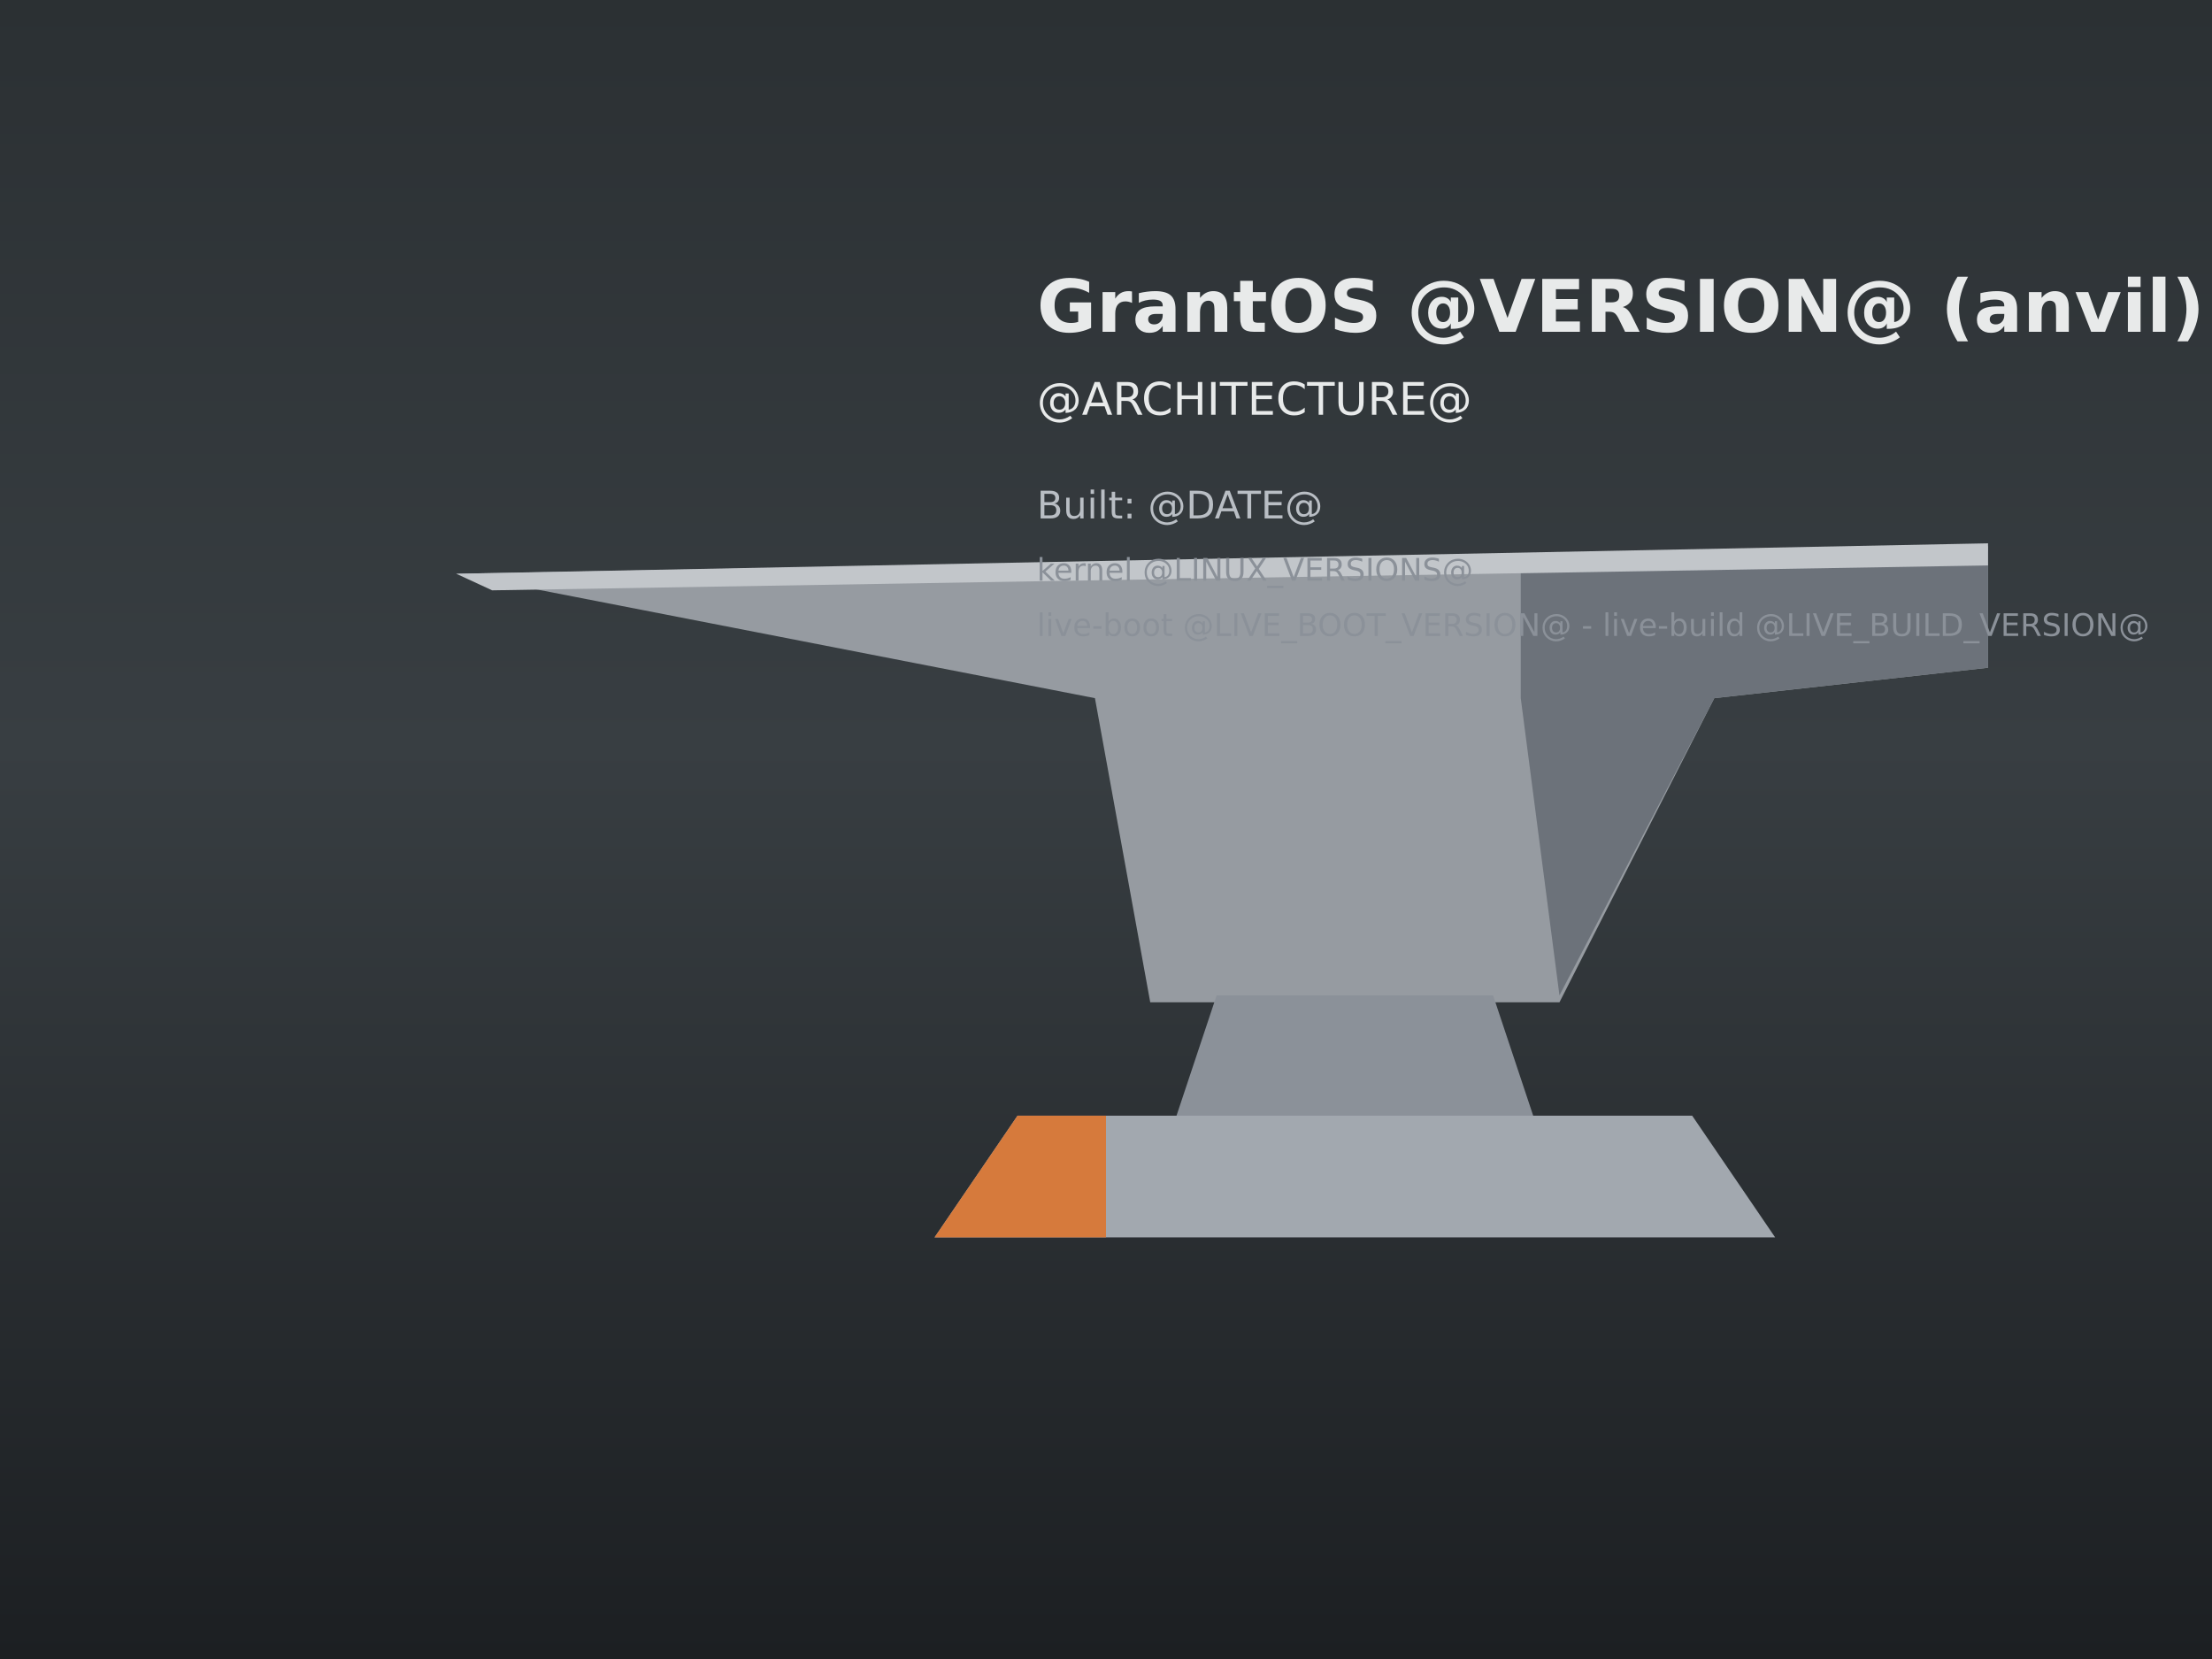
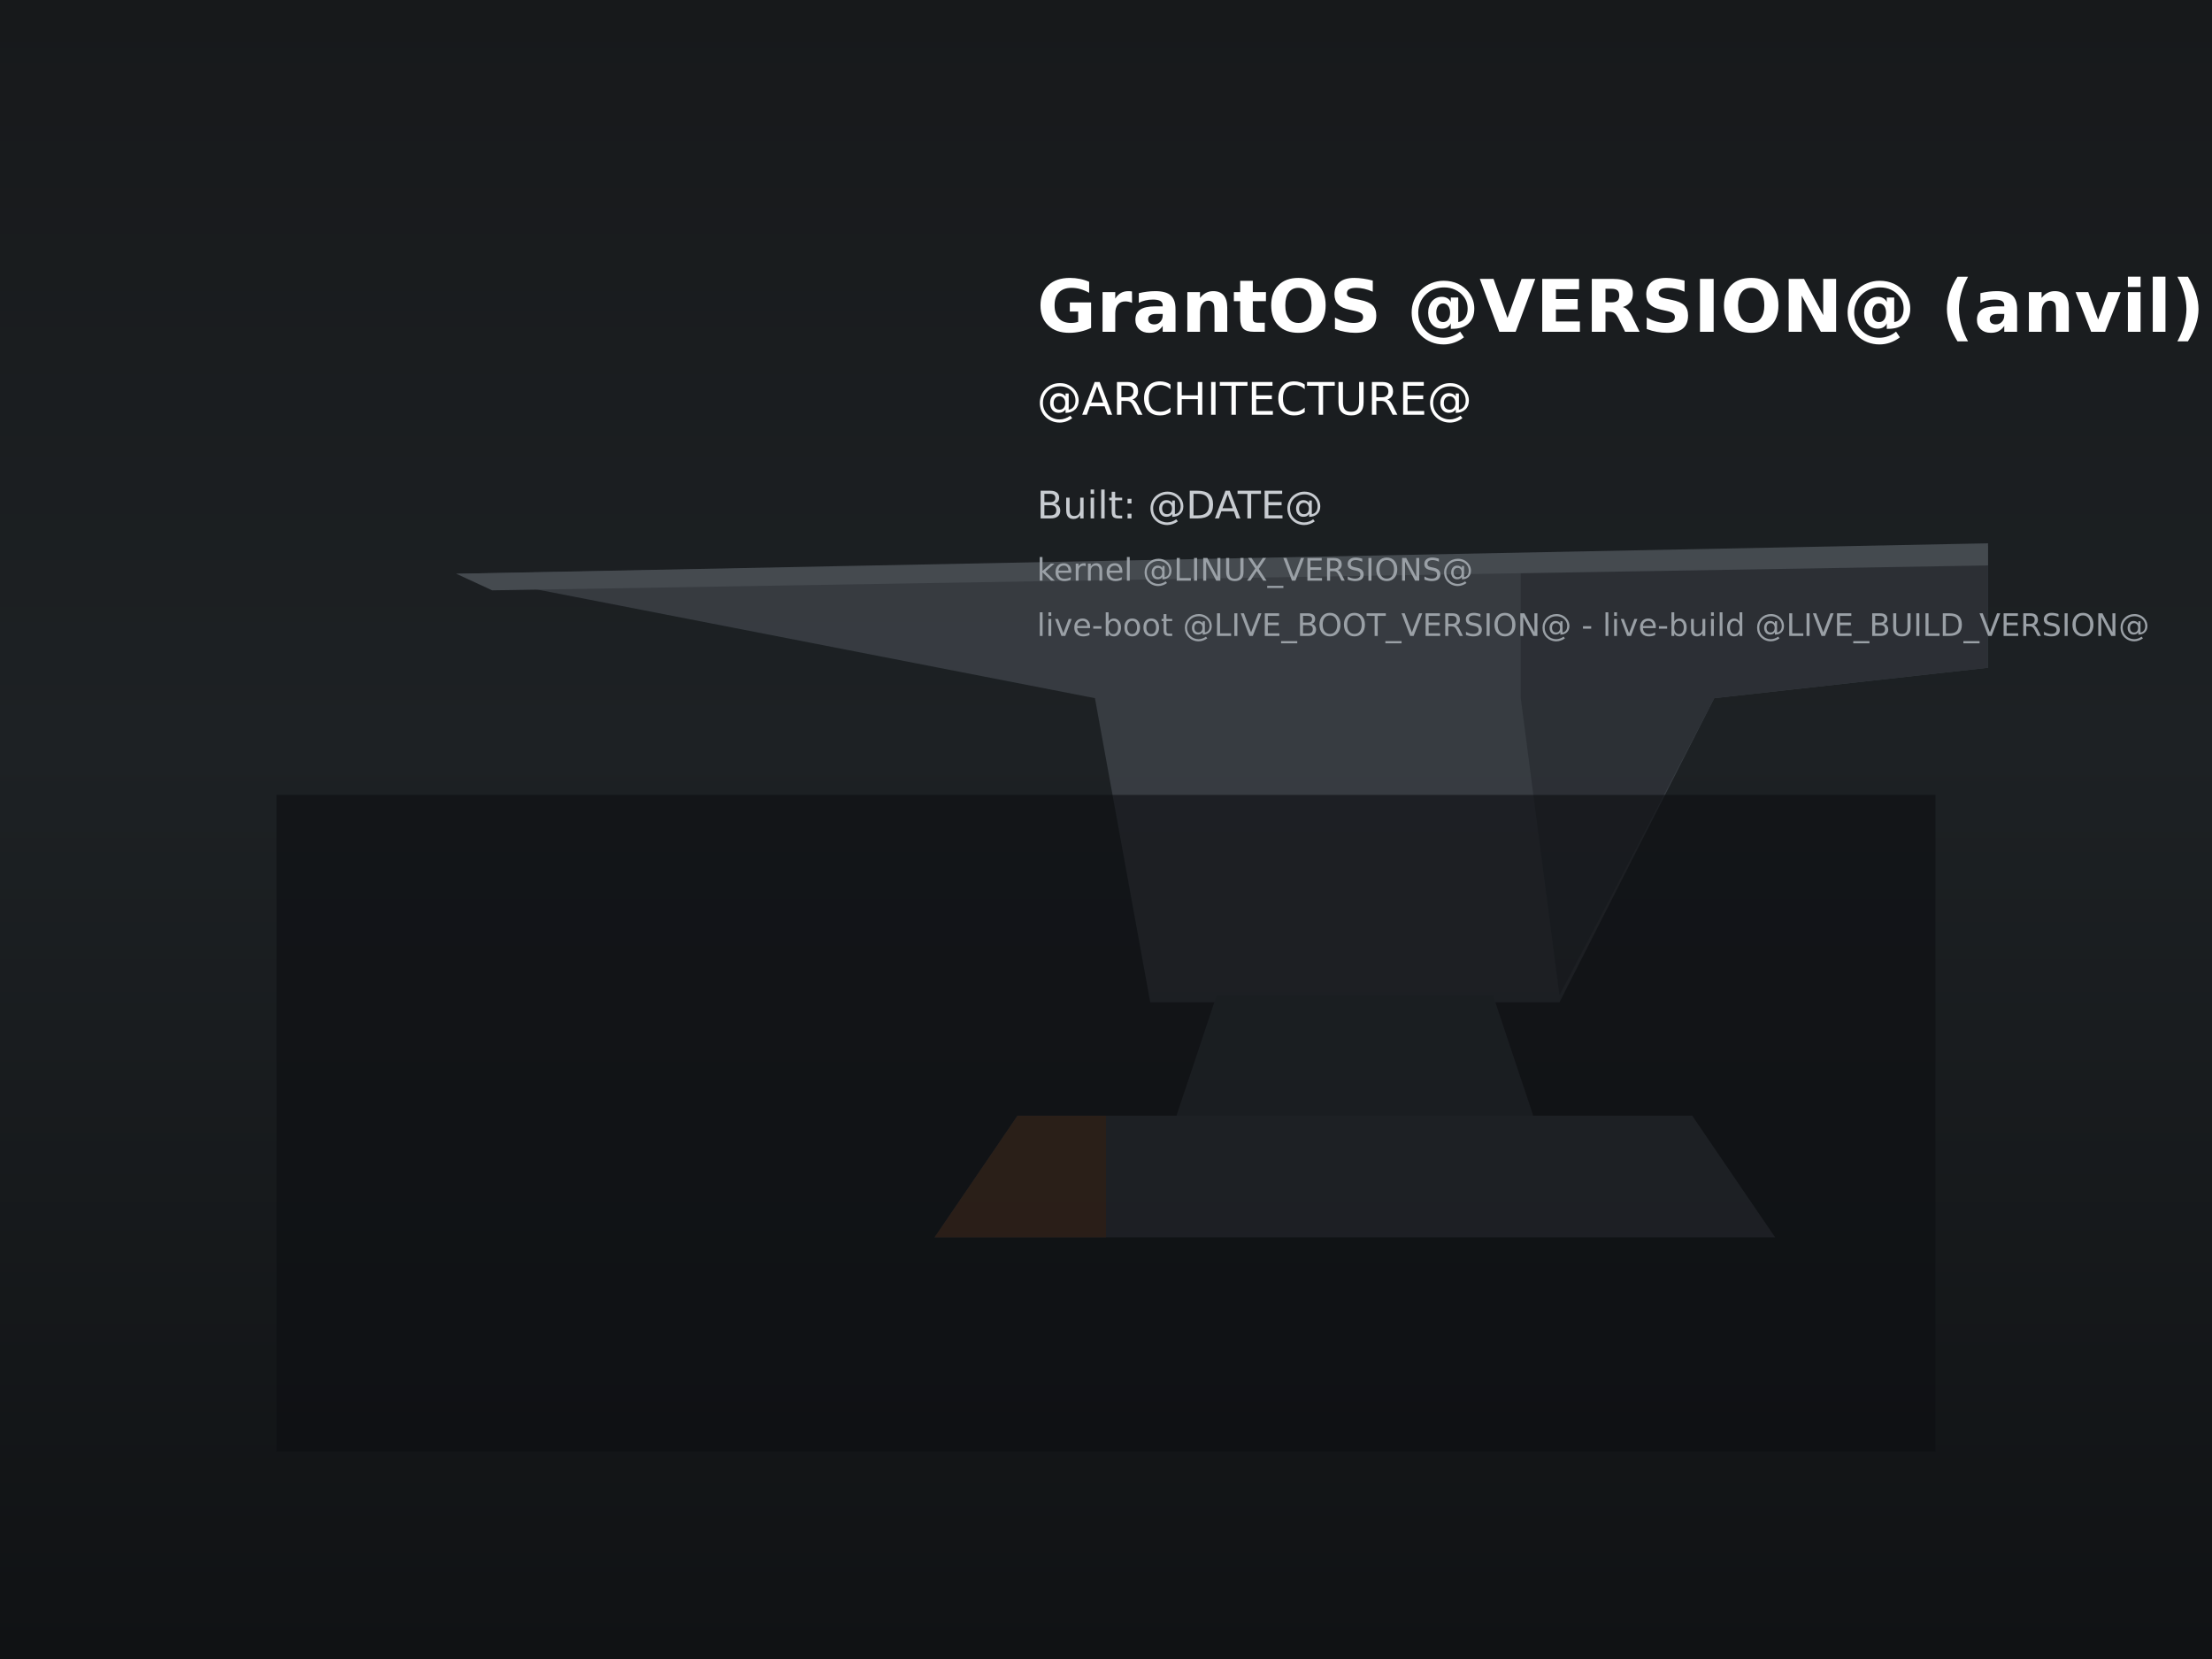
<svg xmlns="http://www.w3.org/2000/svg" version="1.1" width="640" height="480" viewBox="0 0 640 480">
  <defs>
    <linearGradient id="bg" x1="0" y1="0" x2="0" y2="1">
-       <stop offset="0" stop-color="#2b3033" />
-       <stop offset="0.45" stop-color="#383e42" />
-       <stop offset="1" stop-color="#1c1f22" />
+       <stop offset="0" stop-color="#17191b" />
+       <stop offset="0.45" stop-color="#1d2124" />
+       <stop offset="1" stop-color="#101214" />
    </linearGradient>
  </defs>
  <rect width="640" height="480" fill="url(#bg)" />
-   <g transform="translate(72,26)">
-     <polygon points="60.0,140.0 503.2,132.0 503.2,167.2 424.0,176.0 379.2,264.0 260.8,264.0 244.8,176.0" fill="#969ba1" />
-     <polygon points="368.0,134.4 503.2,133.6 503.2,167.2 424.0,176.0 379.2,262.0 368.0,176.0" fill="#6c727a" />
-     <polygon points="60.0,140.0 503.2,131.2 503.2,137.6 70.4,144.8" fill="#c2c6ca" />
-     <polygon points="280.0,262.0 360.0,262.0 372.0,298.0 268.0,298.0" fill="#8b9199" />
-     <polygon points="222.4,296.8 417.6,296.8 441.6,332.0 198.4,332.0" fill="#a2a8af" />
-     <polygon points="222.4,296.8 248.0,296.8 248.0,332.0 198.4,332.0" fill="#d67a3c" />
+   <g transform="translate(72,26)" opacity="0.55">
+     <polygon points="60.0,140.0 503.2,132.0 503.2,167.2 424.0,176.0 379.2,264.0 260.8,264.0 244.8,176.0" fill="#4c525a" />
+     <polygon points="368.0,134.4 503.2,133.6 503.2,167.2 424.0,176.0 379.2,262.0 368.0,176.0" fill="#383d44" />
+     <polygon points="60.0,140.0 503.2,131.2 503.2,137.6 70.4,144.8" fill="#666d75" />
+     <polygon points="280.0,262.0 360.0,262.0 372.0,298.0 268.0,298.0" fill="#444a51" />
+     <polygon points="222.4,296.8 417.6,296.8 441.6,332.0 198.4,332.0" fill="#525861" />
+     <polygon points="222.4,296.8 248.0,296.8 248.0,332.0 198.4,332.0" fill="#8f5228" />
  </g>
-   <g font-family="DejaVu Sans" fill="#e8eaea">
+   <rect x="80" y="230" width="480" height="190" fill="#0d0f11" opacity="0.62" />
+   <g font-family="DejaVu Sans" fill="#ffffff">
    <text x="300" y="96" font-size="21" font-weight="bold">GrantOS @VERSION@ (anvil)</text>
    <text x="300" y="120" font-size="13">@ARCHITECTURE@</text>
-     <text x="300" y="150" font-size="11" fill="#b9bec4">Built: @DATE@</text>
-     <text x="300" y="168" font-size="9" fill="#8b9199">kernel @LINUX_VERSIONS@</text>
-     <text x="300" y="184" font-size="9" fill="#8b9199">live-boot @LIVE_BOOT_VERSION@ - live-build @LIVE_BUILD_VERSION@</text>
+     <text x="300" y="150" font-size="11" fill="#c8ccd1">Built: @DATE@</text>
+     <text x="300" y="168" font-size="9" fill="#9aa0a6">kernel @LINUX_VERSIONS@</text>
+     <text x="300" y="184" font-size="9" fill="#9aa0a6">live-boot @LIVE_BOOT_VERSION@ - live-build @LIVE_BUILD_VERSION@</text>
  </g>
</svg>
